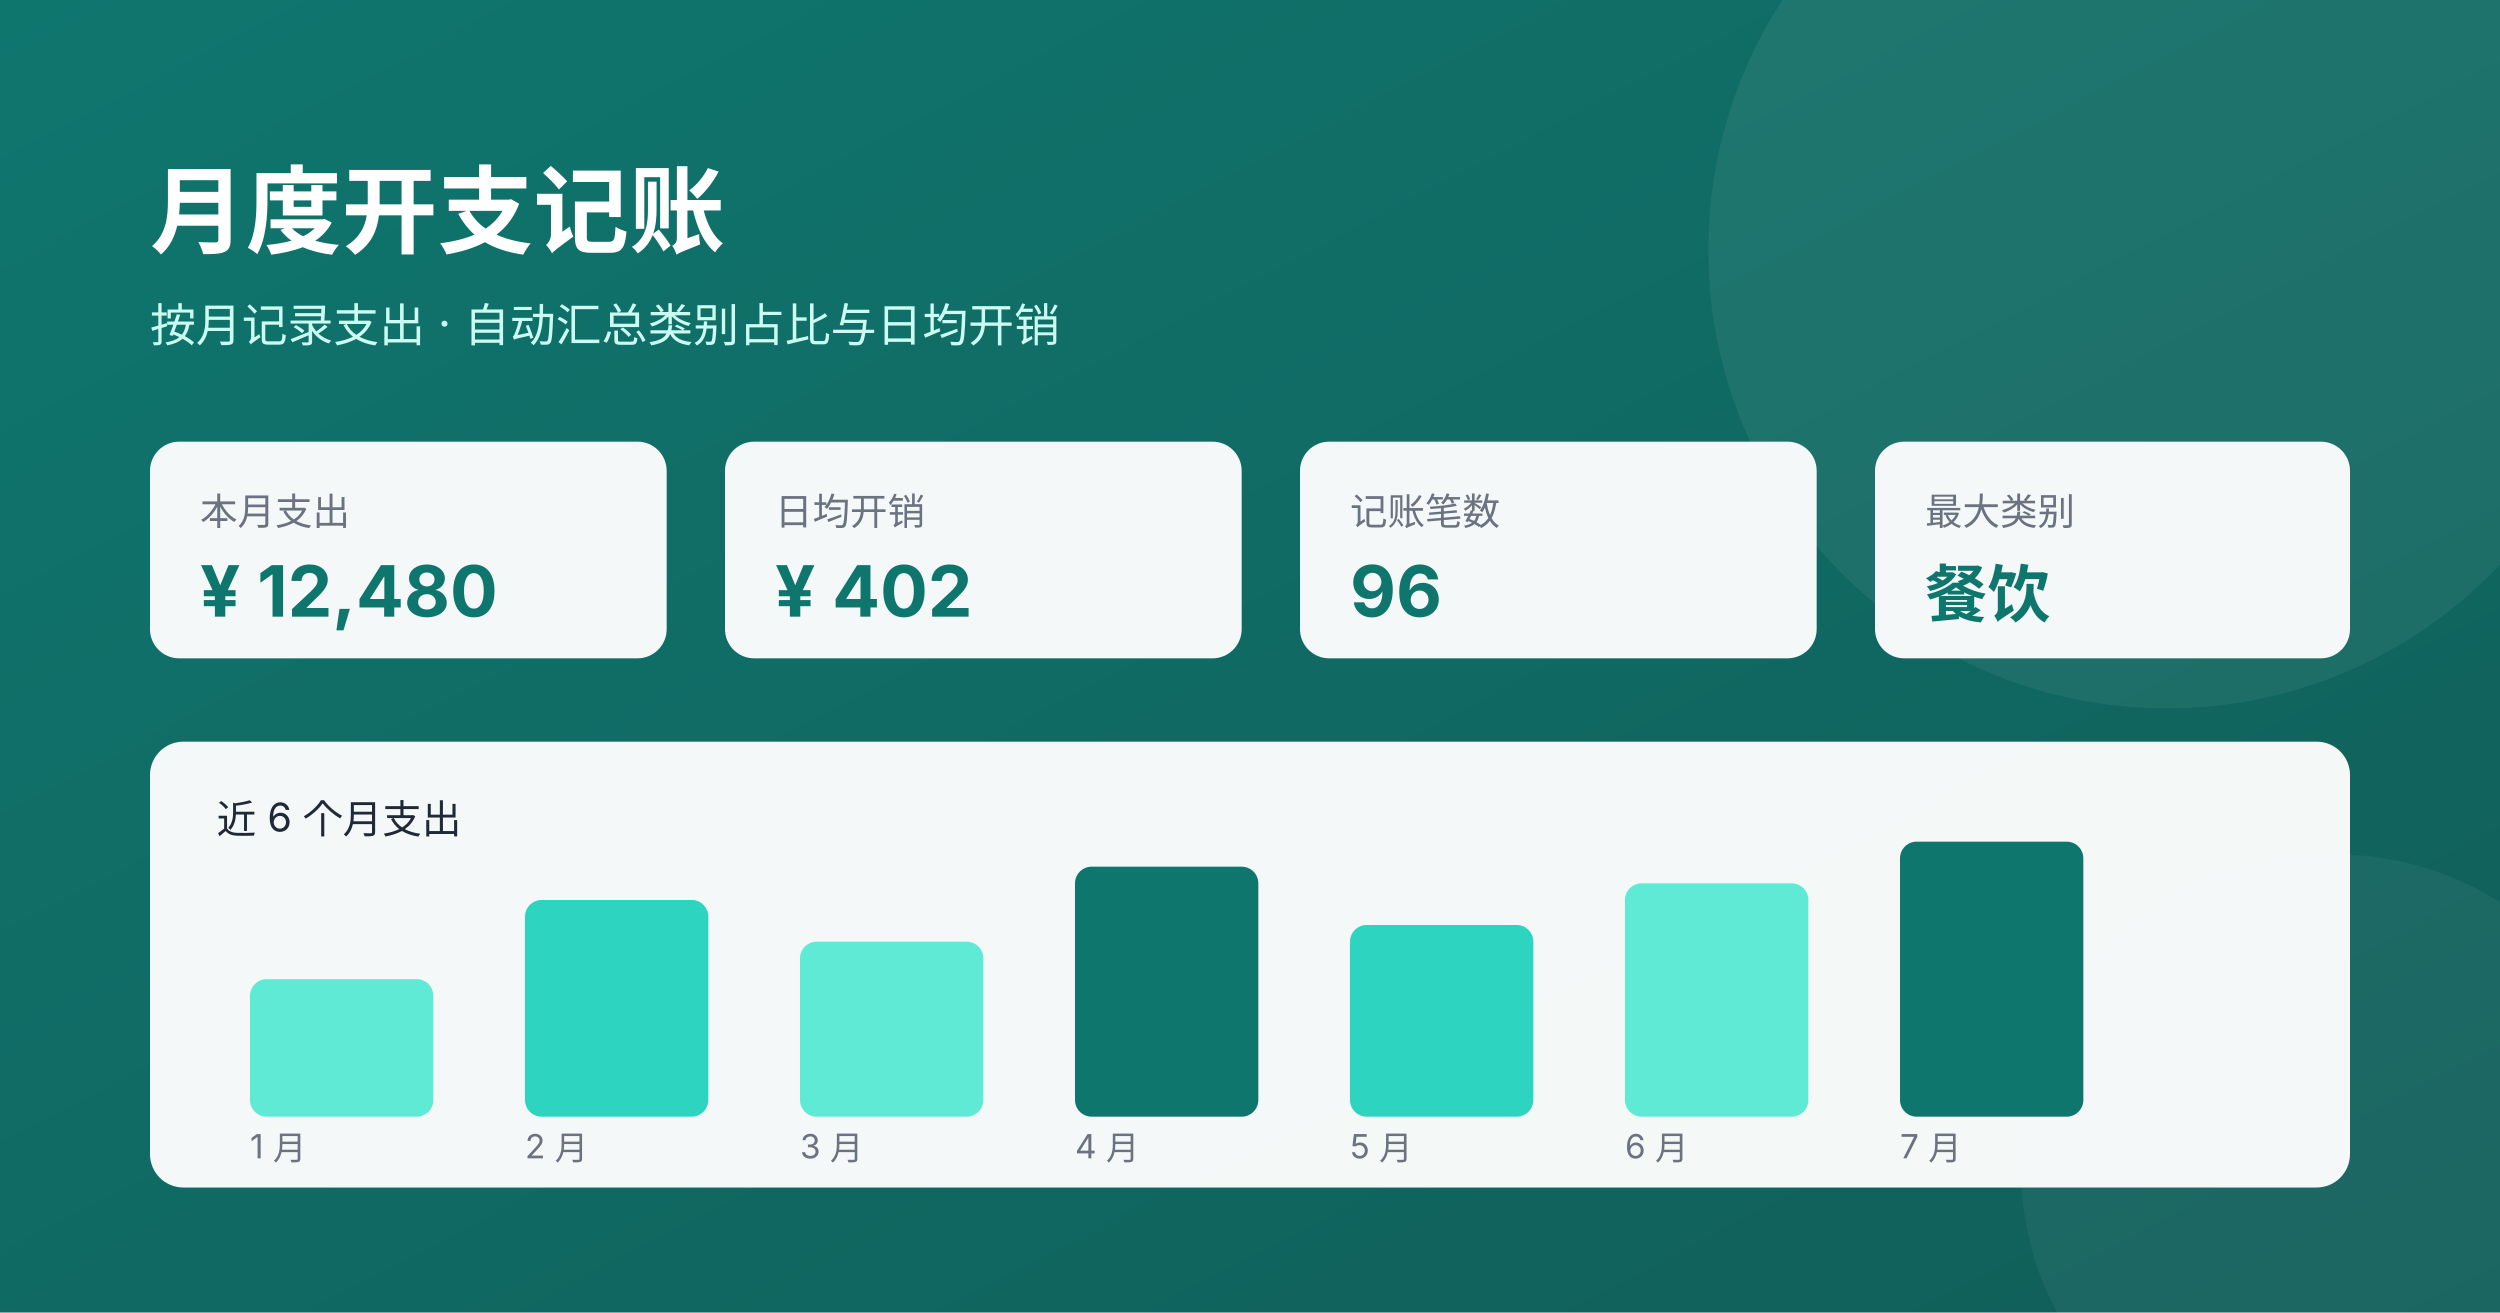
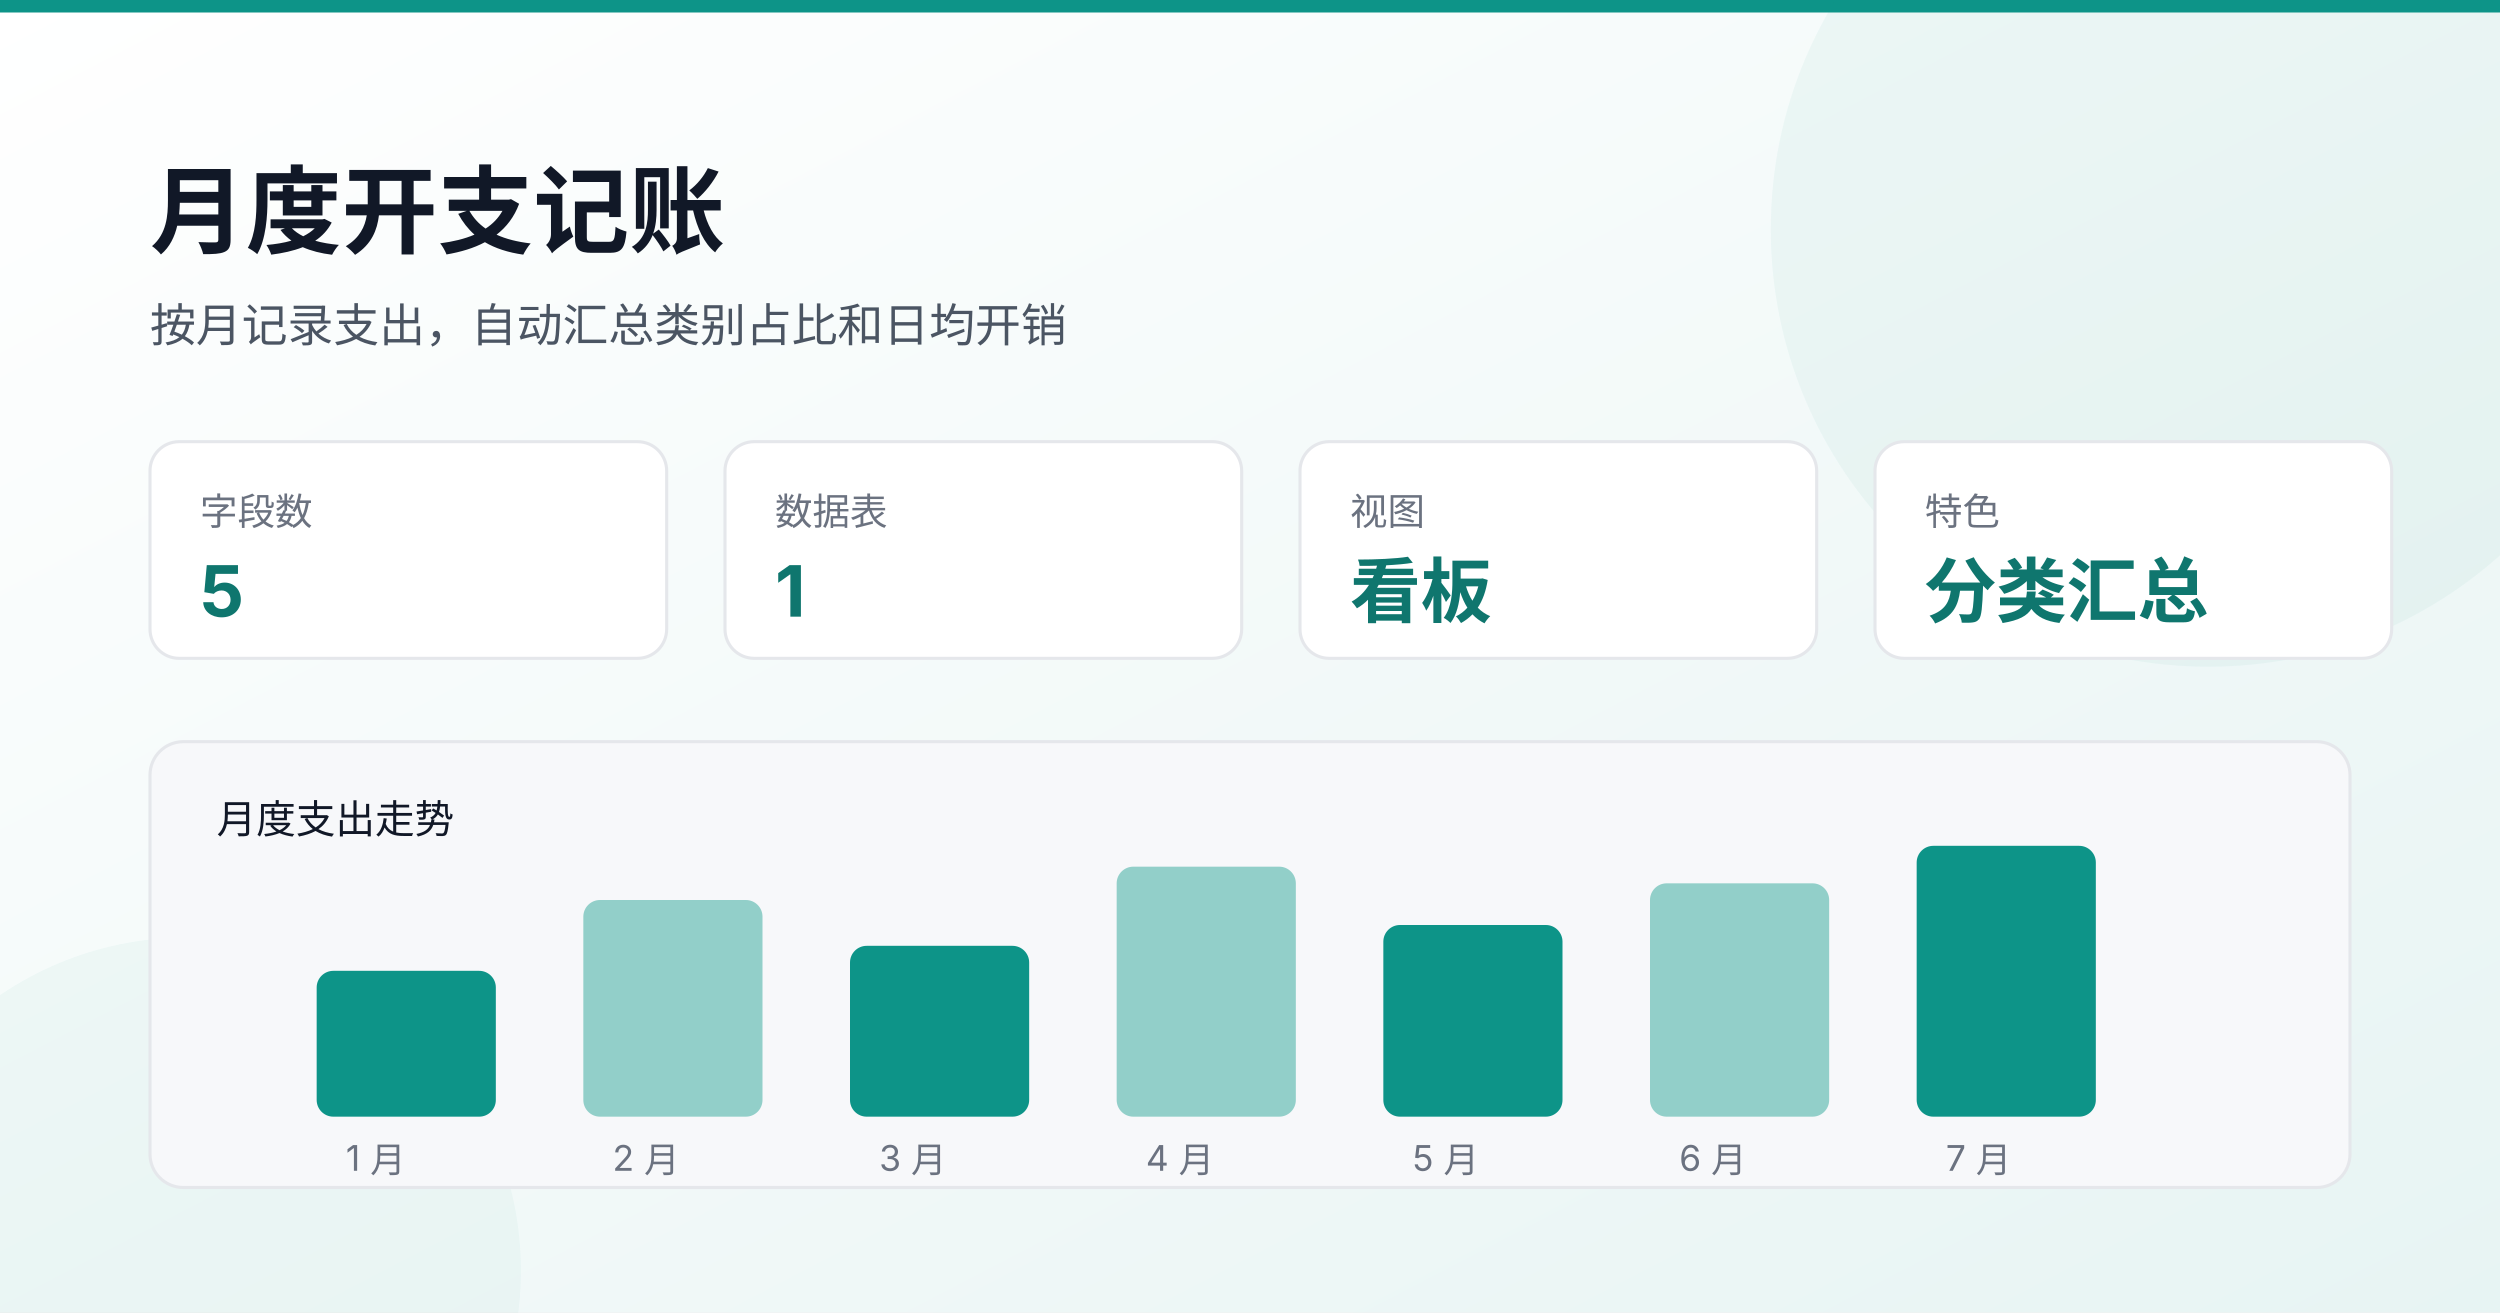
<svg xmlns="http://www.w3.org/2000/svg" viewBox="0 0 1200 630" width="1200" height="630" role="img" aria-label="月度开支记账">
  <defs>
    <linearGradient id="bg" x1="0" y1="0" x2="1" y2="1">
-       <stop offset="0%" stop-color="#0f766e" />
-       <stop offset="100%" stop-color="#115e59" />
+       <stop offset="0%" stop-color="#ffffff" />
+       <stop offset="100%" stop-color="#E7F4F3" />
    </linearGradient>
  </defs>
  <rect width="1200" height="630" fill="url(#bg)" />
-   <circle cx="1040" cy="120" r="220" fill="#ffffff" opacity="0.06" />
-   <circle cx="1120" cy="560" r="150" fill="#ffffff" opacity="0.05" />
-   <text x="72" y="118" font-family="system-ui, -apple-system, 'PingFang SC', 'Microsoft YaHei', sans-serif" font-size="46" font-weight="700" fill="#ffffff">月度开支记账</text>
-   <text x="72" y="164" font-family="system-ui, -apple-system, 'PingFang SC', 'Microsoft YaHei', sans-serif" font-size="22" fill="#ccfbf1">按月记录支出 · 自动汇总类别占比与日均开销</text>
-   <rect x="72" y="212" width="248" height="104" rx="14" fill="#ffffff" opacity="0.95" />
-   <text x="96" y="252" font-family="system-ui, -apple-system, 'PingFang SC', sans-serif" font-size="18" fill="#6b7280">本月支出</text>
-   <text x="96" y="296" font-family="system-ui, -apple-system, 'PingFang SC', sans-serif" font-size="34" font-weight="700" fill="#0f766e">¥ 12,480</text>
-   <rect x="348" y="212" width="248" height="104" rx="14" fill="#ffffff" opacity="0.95" />
-   <text x="372" y="252" font-family="system-ui, -apple-system, 'PingFang SC', sans-serif" font-size="18" fill="#6b7280">日均开销</text>
-   <text x="372" y="296" font-family="system-ui, -apple-system, 'PingFang SC', sans-serif" font-size="34" font-weight="700" fill="#0f766e">¥ 402</text>
-   <rect x="624" y="212" width="248" height="104" rx="14" fill="#ffffff" opacity="0.95" />
-   <text x="648" y="252" font-family="system-ui, -apple-system, 'PingFang SC', sans-serif" font-size="18" fill="#6b7280">记账笔数</text>
-   <text x="648" y="296" font-family="system-ui, -apple-system, 'PingFang SC', sans-serif" font-size="34" font-weight="700" fill="#0f766e">96</text>
-   <rect x="900" y="212" width="228" height="104" rx="14" fill="#ffffff" opacity="0.95" />
-   <text x="924" y="252" font-family="system-ui, -apple-system, 'PingFang SC', sans-serif" font-size="18" fill="#6b7280">最大类别</text>
-   <text x="924" y="296" font-family="system-ui, -apple-system, 'PingFang SC', sans-serif" font-size="30" font-weight="700" fill="#0f766e">餐饮</text>
-   <rect x="72" y="356" width="1056" height="214" rx="16" fill="#ffffff" opacity="0.95" />
-   <text x="104" y="400" font-family="system-ui, -apple-system, 'PingFang SC', sans-serif" font-size="19" fill="#1f2937">近 6 个月支出</text>
-   <rect x="120" y="470" width="88" height="66" rx="8" fill="#5eead4" />
-   <rect x="252" y="432" width="88" height="104" rx="8" fill="#2dd4bf" />
-   <rect x="384" y="452" width="88" height="84" rx="8" fill="#5eead4" />
-   <rect x="516" y="416" width="88" height="120" rx="8" fill="#0f766e" />
-   <rect x="648" y="444" width="88" height="92" rx="8" fill="#2dd4bf" />
-   <rect x="780" y="424" width="88" height="112" rx="8" fill="#5eead4" />
-   <rect x="912" y="404" width="88" height="132" rx="8" fill="#0f766e" />
-   <text x="120" y="556" font-family="system-ui, -apple-system, 'PingFang SC', sans-serif" font-size="16" fill="#6b7280">1 月</text>
-   <text x="252" y="556" font-family="system-ui, -apple-system, 'PingFang SC', sans-serif" font-size="16" fill="#6b7280">2 月</text>
-   <text x="384" y="556" font-family="system-ui, -apple-system, 'PingFang SC', sans-serif" font-size="16" fill="#6b7280">3 月</text>
-   <text x="516" y="556" font-family="system-ui, -apple-system, 'PingFang SC', sans-serif" font-size="16" fill="#6b7280">4 月</text>
-   <text x="648" y="556" font-family="system-ui, -apple-system, 'PingFang SC', sans-serif" font-size="16" fill="#6b7280">5 月</text>
-   <text x="780" y="556" font-family="system-ui, -apple-system, 'PingFang SC', sans-serif" font-size="16" fill="#6b7280">6 月</text>
-   <text x="912" y="556" font-family="system-ui, -apple-system, 'PingFang SC', sans-serif" font-size="16" fill="#6b7280">7 月</text>
+   <rect width="1200" height="6" fill="#0D9488" />
+   <circle cx="1060" cy="110" r="210" fill="#0D9488" opacity="0.05" />
+   <circle cx="90" cy="610" r="160" fill="#0D9488" opacity="0.04" />
+   <text x="72" y="118" font-family="system-ui, -apple-system, 'PingFang SC', 'Microsoft YaHei', sans-serif" font-size="46" font-weight="700" fill="#111827">月度开支记账</text>
+   <text x="72" y="164" font-family="system-ui, -apple-system, 'PingFang SC', 'Microsoft YaHei', sans-serif" font-size="22" fill="#4b5563">按月记录支出，自动汇总类别占比和日均开销</text>
+   <rect x="72" y="212" width="248" height="104" rx="14" fill="#ffffff" stroke="#e5e7eb" stroke-width="1.5" />
+   <text x="96" y="252" font-family="system-ui, -apple-system, 'PingFang SC', 'Microsoft YaHei', sans-serif" font-size="18" fill="#6b7280">字段数</text>
+   <text x="96" y="296" font-family="system-ui, -apple-system, 'PingFang SC', 'Microsoft YaHei', sans-serif" font-size="34" font-weight="700" fill="#0F766E">5</text>
+   <rect x="348" y="212" width="248" height="104" rx="14" fill="#ffffff" stroke="#e5e7eb" stroke-width="1.5" />
+   <text x="372" y="252" font-family="system-ui, -apple-system, 'PingFang SC', 'Microsoft YaHei', sans-serif" font-size="18" fill="#6b7280">数据表</text>
+   <text x="372" y="296" font-family="system-ui, -apple-system, 'PingFang SC', 'Microsoft YaHei', sans-serif" font-size="34" font-weight="700" fill="#0F766E">1</text>
+   <rect x="624" y="212" width="248" height="104" rx="14" fill="#ffffff" stroke="#e5e7eb" stroke-width="1.5" />
+   <text x="648" y="252" font-family="system-ui, -apple-system, 'PingFang SC', 'Microsoft YaHei', sans-serif" font-size="18" fill="#6b7280">视图</text>
+   <text x="648" y="296" font-family="system-ui, -apple-system, 'PingFang SC', 'Microsoft YaHei', sans-serif" font-size="34" font-weight="700" fill="#0F766E">看板</text>
+   <rect x="900" y="212" width="248" height="104" rx="14" fill="#ffffff" stroke="#e5e7eb" stroke-width="1.5" />
+   <text x="924" y="252" font-family="system-ui, -apple-system, 'PingFang SC', 'Microsoft YaHei', sans-serif" font-size="18" fill="#6b7280">特色</text>
+   <text x="924" y="296" font-family="system-ui, -apple-system, 'PingFang SC', 'Microsoft YaHei', sans-serif" font-size="34" font-weight="700" fill="#0F766E">分类汇总</text>
+   <rect x="72" y="356" width="1056" height="214" rx="16" fill="#f7f8fa" stroke="#e5e7eb" stroke-width="1.5" />
+   <text x="104" y="400" font-family="system-ui, -apple-system, 'PingFang SC', 'Microsoft YaHei', sans-serif" font-size="19" fill="#111827">月度支出走势</text>
+   <rect x="152" y="466" width="86" height="70" rx="8" fill="#0D9488" />
+   <text x="166" y="562" font-family="system-ui, -apple-system, 'PingFang SC', 'Microsoft YaHei', sans-serif" font-size="17" fill="#6b7280">1 月</text>
+   <rect x="280" y="432" width="86" height="104" rx="8" fill="#92CFC9" />
+   <text x="294" y="562" font-family="system-ui, -apple-system, 'PingFang SC', 'Microsoft YaHei', sans-serif" font-size="17" fill="#6b7280">2 月</text>
+   <rect x="408" y="454" width="86" height="82" rx="8" fill="#0D9488" />
+   <text x="422" y="562" font-family="system-ui, -apple-system, 'PingFang SC', 'Microsoft YaHei', sans-serif" font-size="17" fill="#6b7280">3 月</text>
+   <rect x="536" y="416" width="86" height="120" rx="8" fill="#92CFC9" />
+   <text x="550" y="562" font-family="system-ui, -apple-system, 'PingFang SC', 'Microsoft YaHei', sans-serif" font-size="17" fill="#6b7280">4 月</text>
+   <rect x="664" y="444" width="86" height="92" rx="8" fill="#0D9488" />
+   <text x="678" y="562" font-family="system-ui, -apple-system, 'PingFang SC', 'Microsoft YaHei', sans-serif" font-size="17" fill="#6b7280">5 月</text>
+   <rect x="792" y="424" width="86" height="112" rx="8" fill="#92CFC9" />
+   <text x="806" y="562" font-family="system-ui, -apple-system, 'PingFang SC', 'Microsoft YaHei', sans-serif" font-size="17" fill="#6b7280">6 月</text>
+   <rect x="920" y="406" width="86" height="130" rx="8" fill="#0D9488" />
+   <text x="934" y="562" font-family="system-ui, -apple-system, 'PingFang SC', 'Microsoft YaHei', sans-serif" font-size="17" fill="#6b7280">7 月</text>
</svg>
